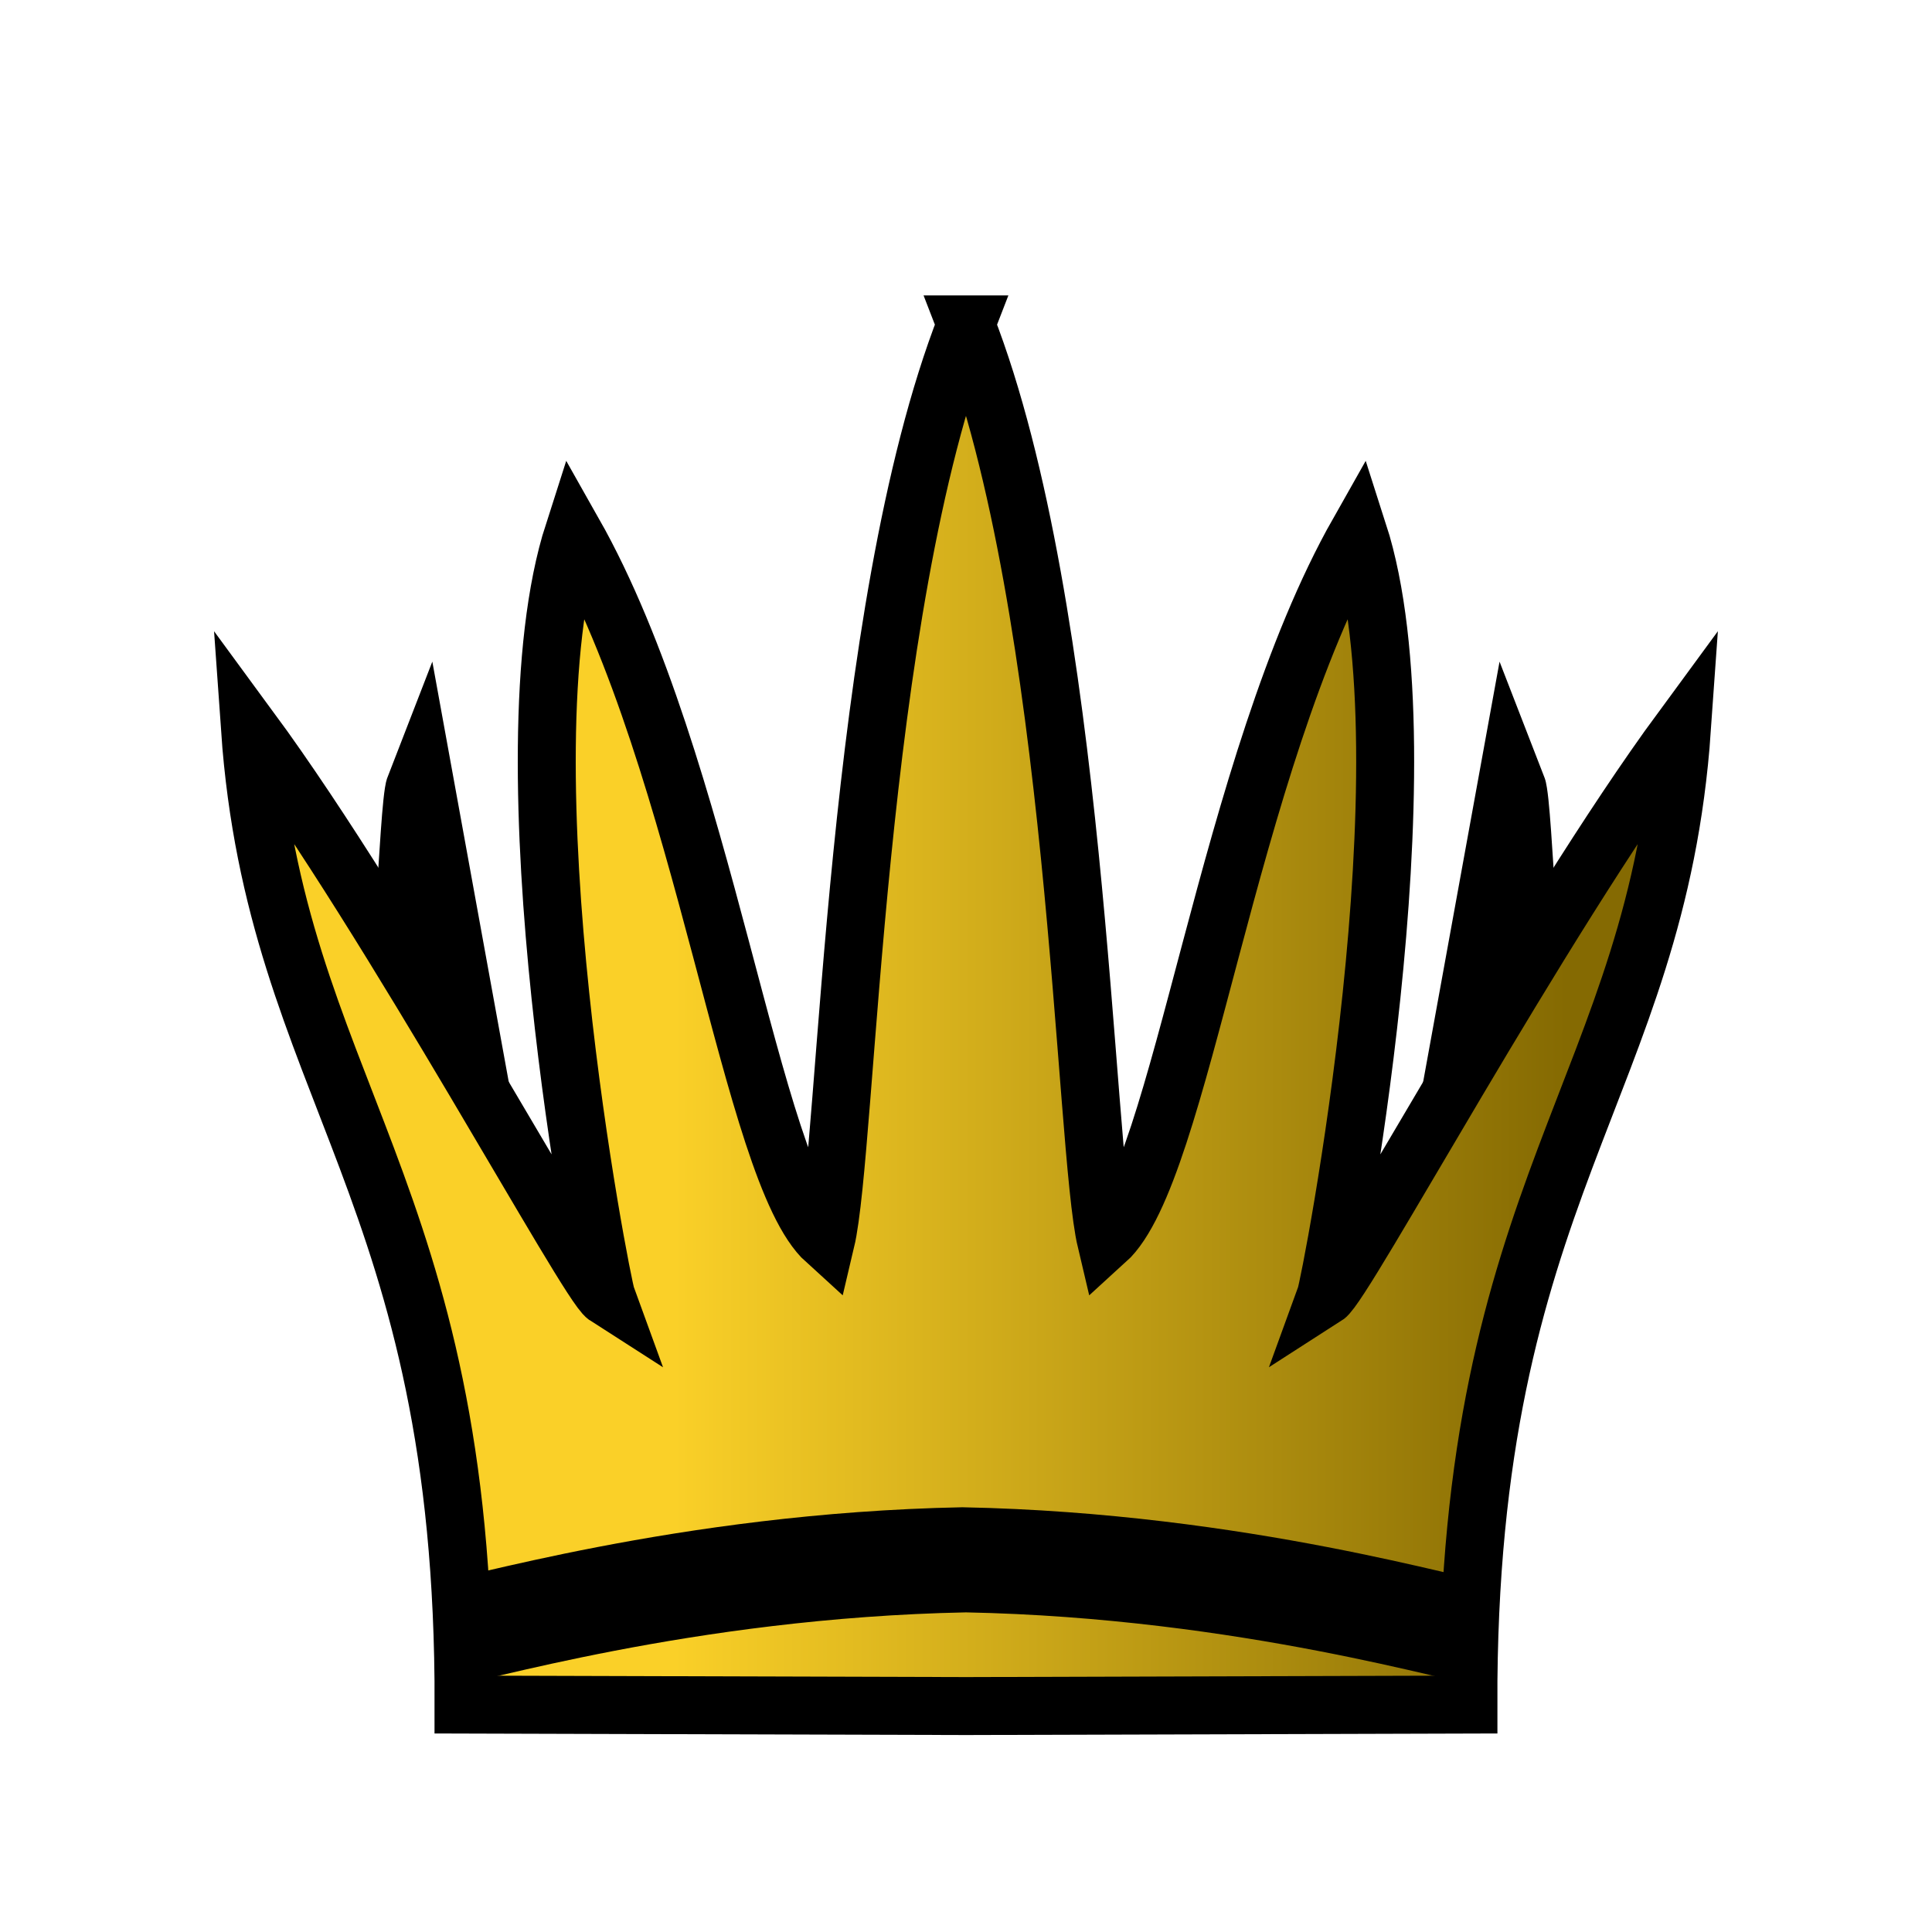
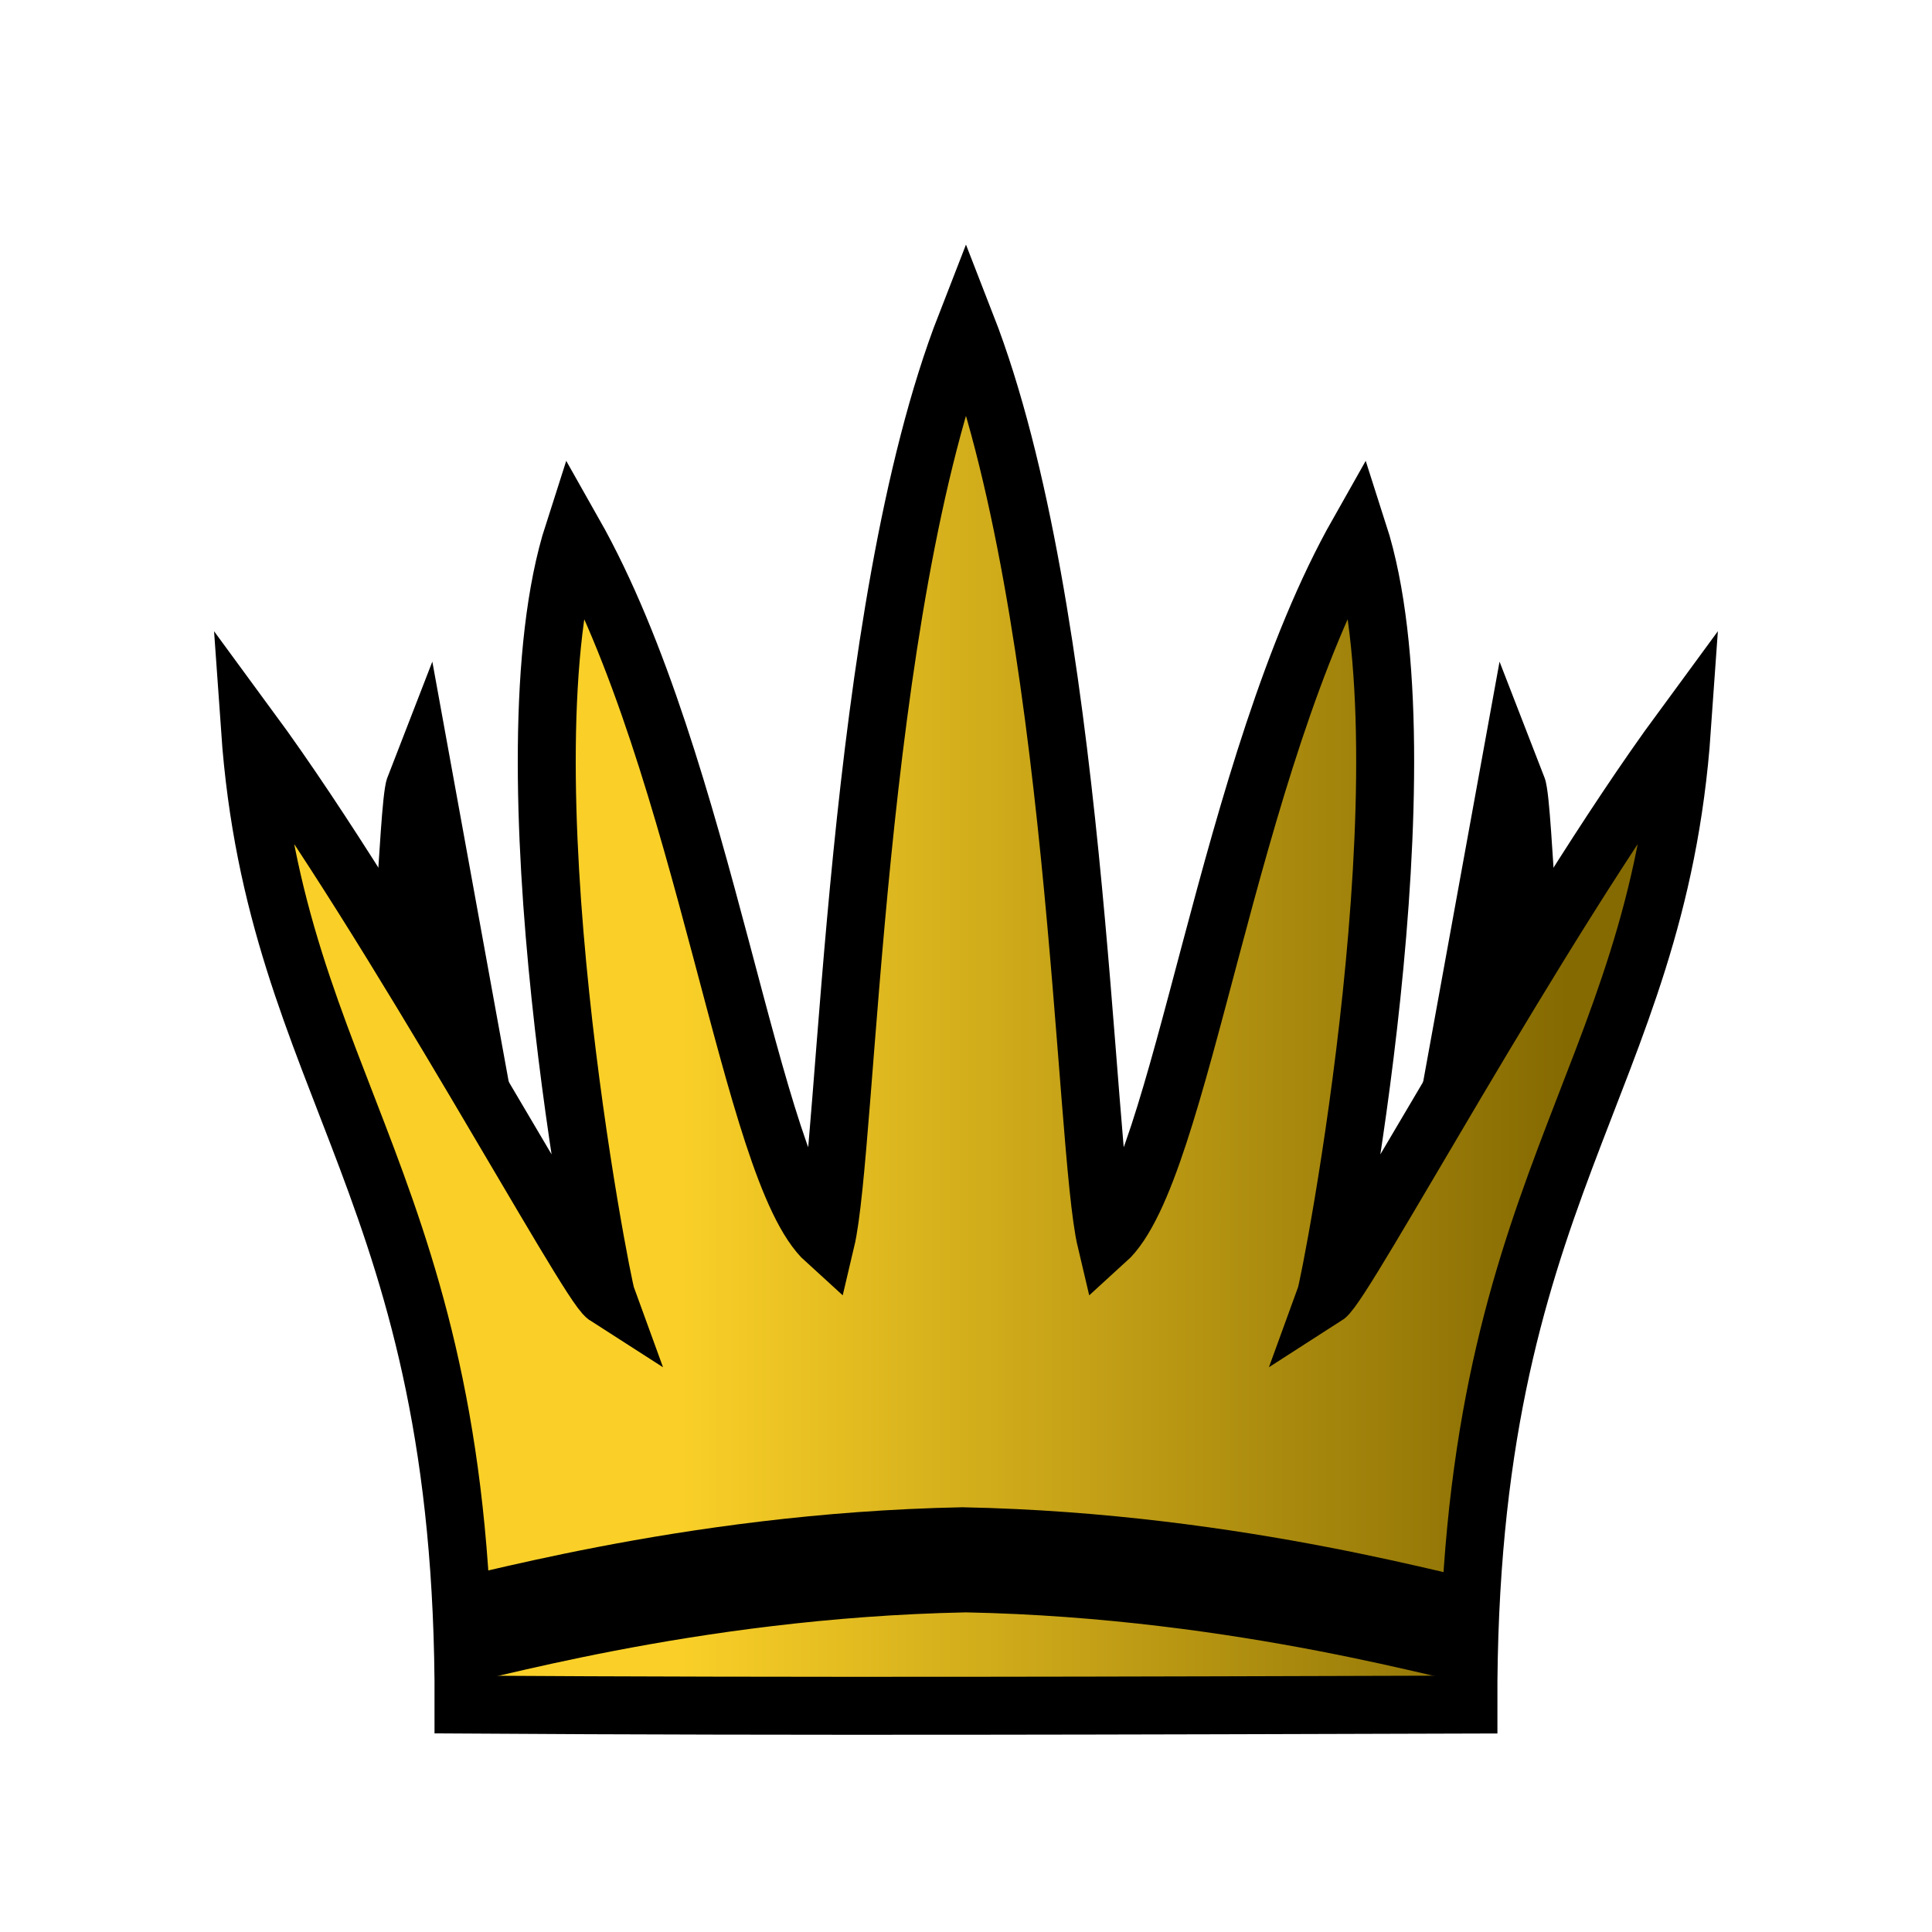
<svg xmlns="http://www.w3.org/2000/svg" id="svg1" width="100mm" height="100mm" version="1.1" viewBox="0 0 100 100" xml:space="preserve">
  <defs id="defs1">
    <linearGradient id="linearGradient16-20" x1="669.47" x2="816.51" y1="273.73" y2="273.73" gradientUnits="userSpaceOnUse">
      <stop id="stop6" stop-color="#fad028" offset="0" />
      <stop id="stop7" stop-color="#856a02" offset="1" />
    </linearGradient>
  </defs>
  <g id="layer1">
    <g id="g11-6" transform="matrix(.26458 0 0 .26458 1.6571e-6 .20474)" stroke="#000">
      <path id="path20-7" transform="matrix(1.1867 0 0 1.1867 439.43 -41.741)" d="m-305.69 207.26c2.602-1.773 3.512-39.971 4.671-42.943l12.444 68.445m172.15-25.501c-2.602-1.773-3.512-39.971-4.671-42.943l-12.444 68.445" fill="none" stroke-width="11.339" />
-       <path id="path13-6" transform="matrix(1.1867 0 0 1.1867 -662.59 -59.099)" d="m717.59 102.63c-18.493 47.451-19.447 135.66-23.104 151.09-12.482-11.303-19.763-78.196-41.586-116.76-12.171 37.841 4.57 123.62 5.416 125.94-3.143-2.012-35.042-61.295-58.76-93.568 4.167 59.386 35.418 75.512 35.211 160.82l82.822 0.244 82.822-0.244c-0.207-85.312 31.042-101.44 35.209-160.82-23.718 32.274-55.615 91.557-58.758 93.568 0.846-2.32 17.585-88.101 5.414-125.94-21.823 38.56-29.104 105.45-41.586 116.76-3.656-15.427-4.609-103.64-23.102-151.09z" fill="url(#linearGradient16-20)" fill-rule="evenodd" stroke-width="9.555" />
+       <path id="path13-6" transform="matrix(1.1867,0,0,1.1867,-662.59,-59.099)" d="M 694.486,253.72 C 682.004,242.417 674.723,175.524 652.9,136.96 c -12.171,37.841 4.57,123.62 5.416,125.94 -3.143,-2.012 -35.042,-61.295 -58.76,-93.568 4.167,59.386 35.418,75.512 35.211,160.82 55.215,0.358 110.429,0.163 165.644,0 -0.207,-85.312 31.042,-101.44 35.209,-160.82 -23.718,32.274 -55.615,91.557 -58.758,93.568 0.846,-2.32 17.585,-88.101 5.414,-125.94 -21.823,38.56 -29.104,105.45 -41.586,116.76 C 737.034,238.293 736.081,150.08 717.589,102.63 699.097,150.081 698.143,238.29 694.486,253.72 Z" fill="url(#linearGradient16-20)" fill-rule="evenodd" stroke-width="9.555" />
      <path id="path21-0" d="m87.226 323.42c4.049 0.043 46.896-13.362 101.75-14.436 54.854 1.074 97.701 14.479 101.75 14.436" fill="none" stroke-width="11.339" />
      <path id="path21-0-3" d="m86.01 314.3c4.07 0.043 47.131-13.429 102.26-14.508 55.13 1.079 98.192 14.551 102.26 14.508" fill="none" stroke-width="11.396" />
    </g>
  </g>
</svg>
